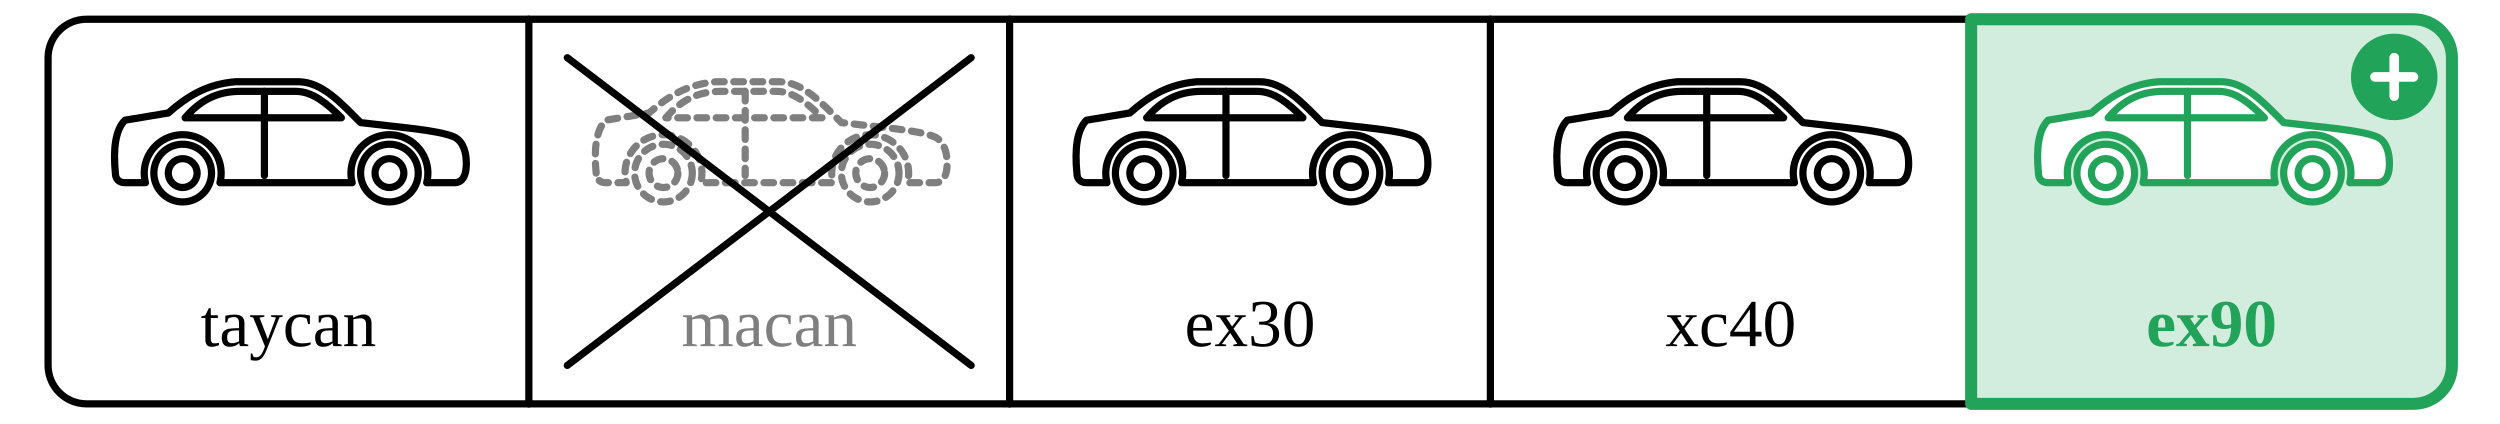
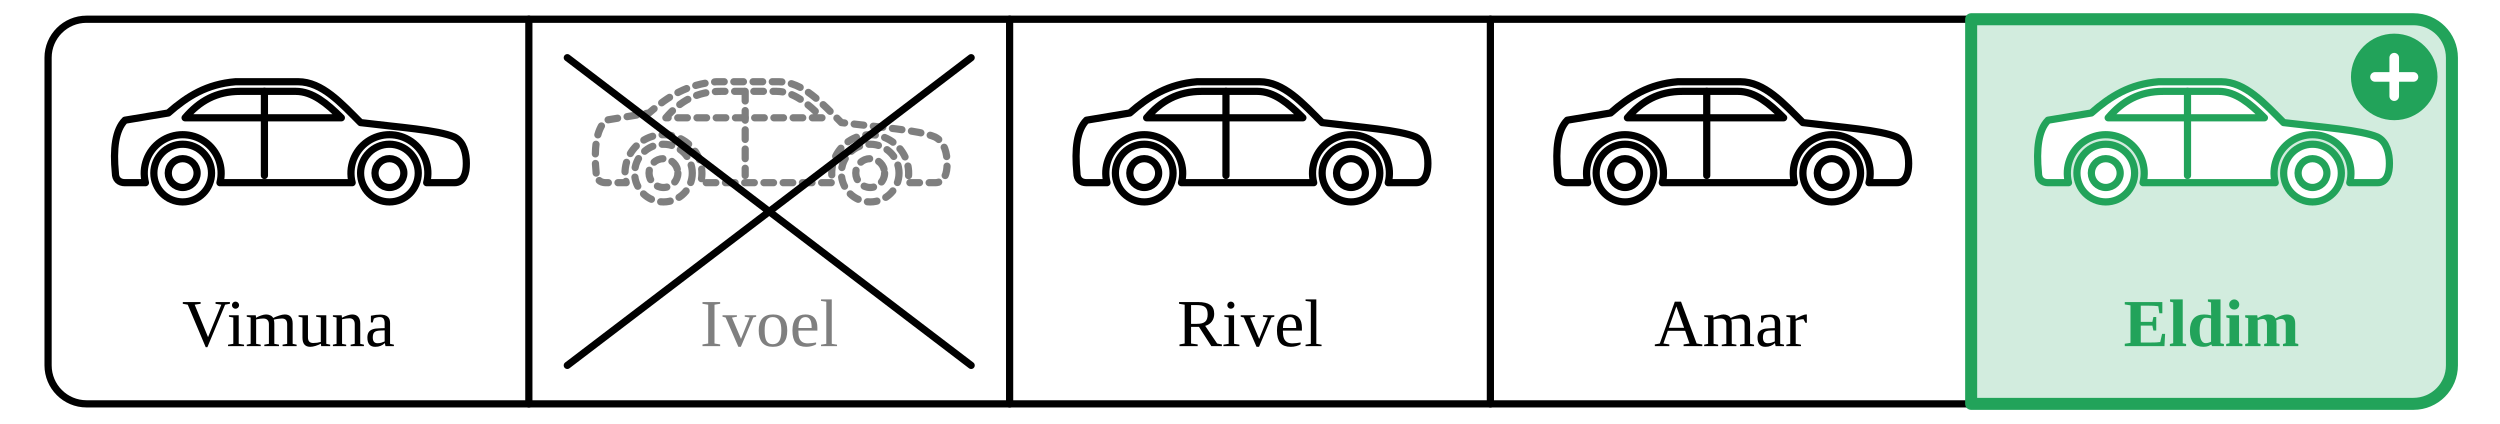
<svg xmlns="http://www.w3.org/2000/svg" width="520" height="88" viewBox="0 20 520 88" fill="none">
  <g stroke="currentColor" stroke-width="1.5" stroke-linecap="round" stroke-linejoin="round">
    <rect x="10" y="24" width="500" height="80" rx="8" />
    <line x1="110" y1="24" x2="110" y2="104" />
    <line x1="210" y1="24" x2="210" y2="104" />
    <line x1="310" y1="24" x2="310" y2="104" />
    <line x1="410" y1="24" x2="410" y2="104" />
    <g>
      <g transform="translate(22 34) scale(0.5)" stroke-width="3">
        <path d="M4 44C3 34 4 26 8 22L26 19C34 12 42 7 54 6H80C90 6 98 15 106 23C122 25 138 26 145 29C149 31 150 36 150 40C150 44 149 48 145 48H133.5A16 16 0 1 0 102.5 48H47.5A16 16 0 1 0 16.5 48H8C5.5 48 4 46.5 4 44Z" fill="var(--sl-color-bg, #fff)" />
        <path d="M33 21C39 14 46 10 56 10H79C86 10 92 15 98 21Z" />
        <path d="M66 10V45" />
        <circle cx="32" cy="44" r="12" fill="var(--sl-color-bg, #fff)" />
        <circle cx="32" cy="44" r="6" />
        <circle cx="118" cy="44" r="12" fill="var(--sl-color-bg, #fff)" />
        <circle cx="118" cy="44" r="6" />
      </g>
    </g>
    <g stroke-dasharray="4 4" opacity="0.5">
      <g transform="translate(122 34) scale(0.5)" stroke-width="3">
        <path d="M4 44C3 34 4 26 8 22L26 19C34 12 42 7 54 6H80C90 6 98 15 106 23C122 25 138 26 145 29C149 31 150 36 150 40C150 44 149 48 145 48H133.5A16 16 0 1 0 102.5 48H47.5A16 16 0 1 0 16.5 48H8C5.5 48 4 46.5 4 44Z" fill="var(--sl-color-bg, #fff)" />
        <path d="M33 21C39 14 46 10 56 10H79C86 10 92 15 98 21Z" />
        <path d="M66 10V45" />
        <circle cx="32" cy="44" r="12" fill="var(--sl-color-bg, #fff)" />
        <circle cx="32" cy="44" r="6" />
        <circle cx="118" cy="44" r="12" fill="var(--sl-color-bg, #fff)" />
        <circle cx="118" cy="44" r="6" />
      </g>
    </g>
    <path d="M118 32L202 96M202 32L118 96" />
    <g>
      <g transform="translate(222 34) scale(0.5)" stroke-width="3">
        <path d="M4 44C3 34 4 26 8 22L26 19C34 12 42 7 54 6H80C90 6 98 15 106 23C122 25 138 26 145 29C149 31 150 36 150 40C150 44 149 48 145 48H133.5A16 16 0 1 0 102.5 48H47.5A16 16 0 1 0 16.5 48H8C5.5 48 4 46.5 4 44Z" fill="var(--sl-color-bg, #fff)" />
        <path d="M33 21C39 14 46 10 56 10H79C86 10 92 15 98 21Z" />
        <path d="M66 10V45" />
        <circle cx="32" cy="44" r="12" fill="var(--sl-color-bg, #fff)" />
        <circle cx="32" cy="44" r="6" />
        <circle cx="118" cy="44" r="12" fill="var(--sl-color-bg, #fff)" />
        <circle cx="118" cy="44" r="6" />
      </g>
    </g>
    <g>
      <g transform="translate(322 34) scale(0.5)" stroke-width="3">
        <path d="M4 44C3 34 4 26 8 22L26 19C34 12 42 7 54 6H80C90 6 98 15 106 23C122 25 138 26 145 29C149 31 150 36 150 40C150 44 149 48 145 48H133.5A16 16 0 1 0 102.5 48H47.5A16 16 0 1 0 16.5 48H8C5.5 48 4 46.5 4 44Z" fill="var(--sl-color-bg, #fff)" />
        <path d="M33 21C39 14 46 10 56 10H79C86 10 92 15 98 21Z" />
        <path d="M66 10V45" />
        <circle cx="32" cy="44" r="12" fill="var(--sl-color-bg, #fff)" />
        <circle cx="32" cy="44" r="6" />
        <circle cx="118" cy="44" r="12" fill="var(--sl-color-bg, #fff)" />
        <circle cx="118" cy="44" r="6" />
      </g>
    </g>
    <g stroke="#22a35a" stroke-width="2.5">
      <path d="M410 24H502A8 8 0 0 1 510 32V96A8 8 0 0 1 502 104H410Z" fill="#22a35a33" />
      <g transform="translate(422 34) scale(0.5)" stroke-width="3">
        <path d="M4 44C3 34 4 26 8 22L26 19C34 12 42 7 54 6H80C90 6 98 15 106 23C122 25 138 26 145 29C149 31 150 36 150 40C150 44 149 48 145 48H133.5A16 16 0 1 0 102.5 48H47.5A16 16 0 1 0 16.5 48H8C5.5 48 4 46.5 4 44Z" fill="var(--sl-color-bg, #fff)" />
        <path d="M33 21C39 14 46 10 56 10H79C86 10 92 15 98 21Z" />
        <path d="M66 10V45" />
        <circle cx="32" cy="44" r="12" fill="var(--sl-color-bg, #fff)" />
        <circle cx="32" cy="44" r="6" />
        <circle cx="118" cy="44" r="12" fill="var(--sl-color-bg, #fff)" />
        <circle cx="118" cy="44" r="6" />
      </g>
    </g>
    <g stroke="#22a35a" stroke-width="2">
      <circle cx="498" cy="36" r="8" fill="#22a35a" />
      <path d="M494 36H502M498 32V40" stroke="var(--sl-color-bg, #fff)" />
    </g>
  </g>
  <g fill="currentColor" font-family="var(--sl-font, sans-serif)" font-size="14" text-anchor="middle">
-     <text x="60" y="92">taycan</text>
-     <text x="160" y="92" opacity="0.5">macan</text>
-     <text x="260" y="92">ex30</text>
-     <text x="360" y="92">xc40</text>
-     <text x="460" y="92" fill="#22a35a" font-weight="600">ex90</text>
+     <text x="60" y="92">Vimuna</text>
+     <text x="160" y="92" opacity="0.5">Ivoel</text>
+     <text x="260" y="92">Rivel</text>
+     <text x="360" y="92">Amar</text>
+     <text x="460" y="92" fill="#22a35a" font-weight="600">Eldim</text>
  </g>
</svg>
